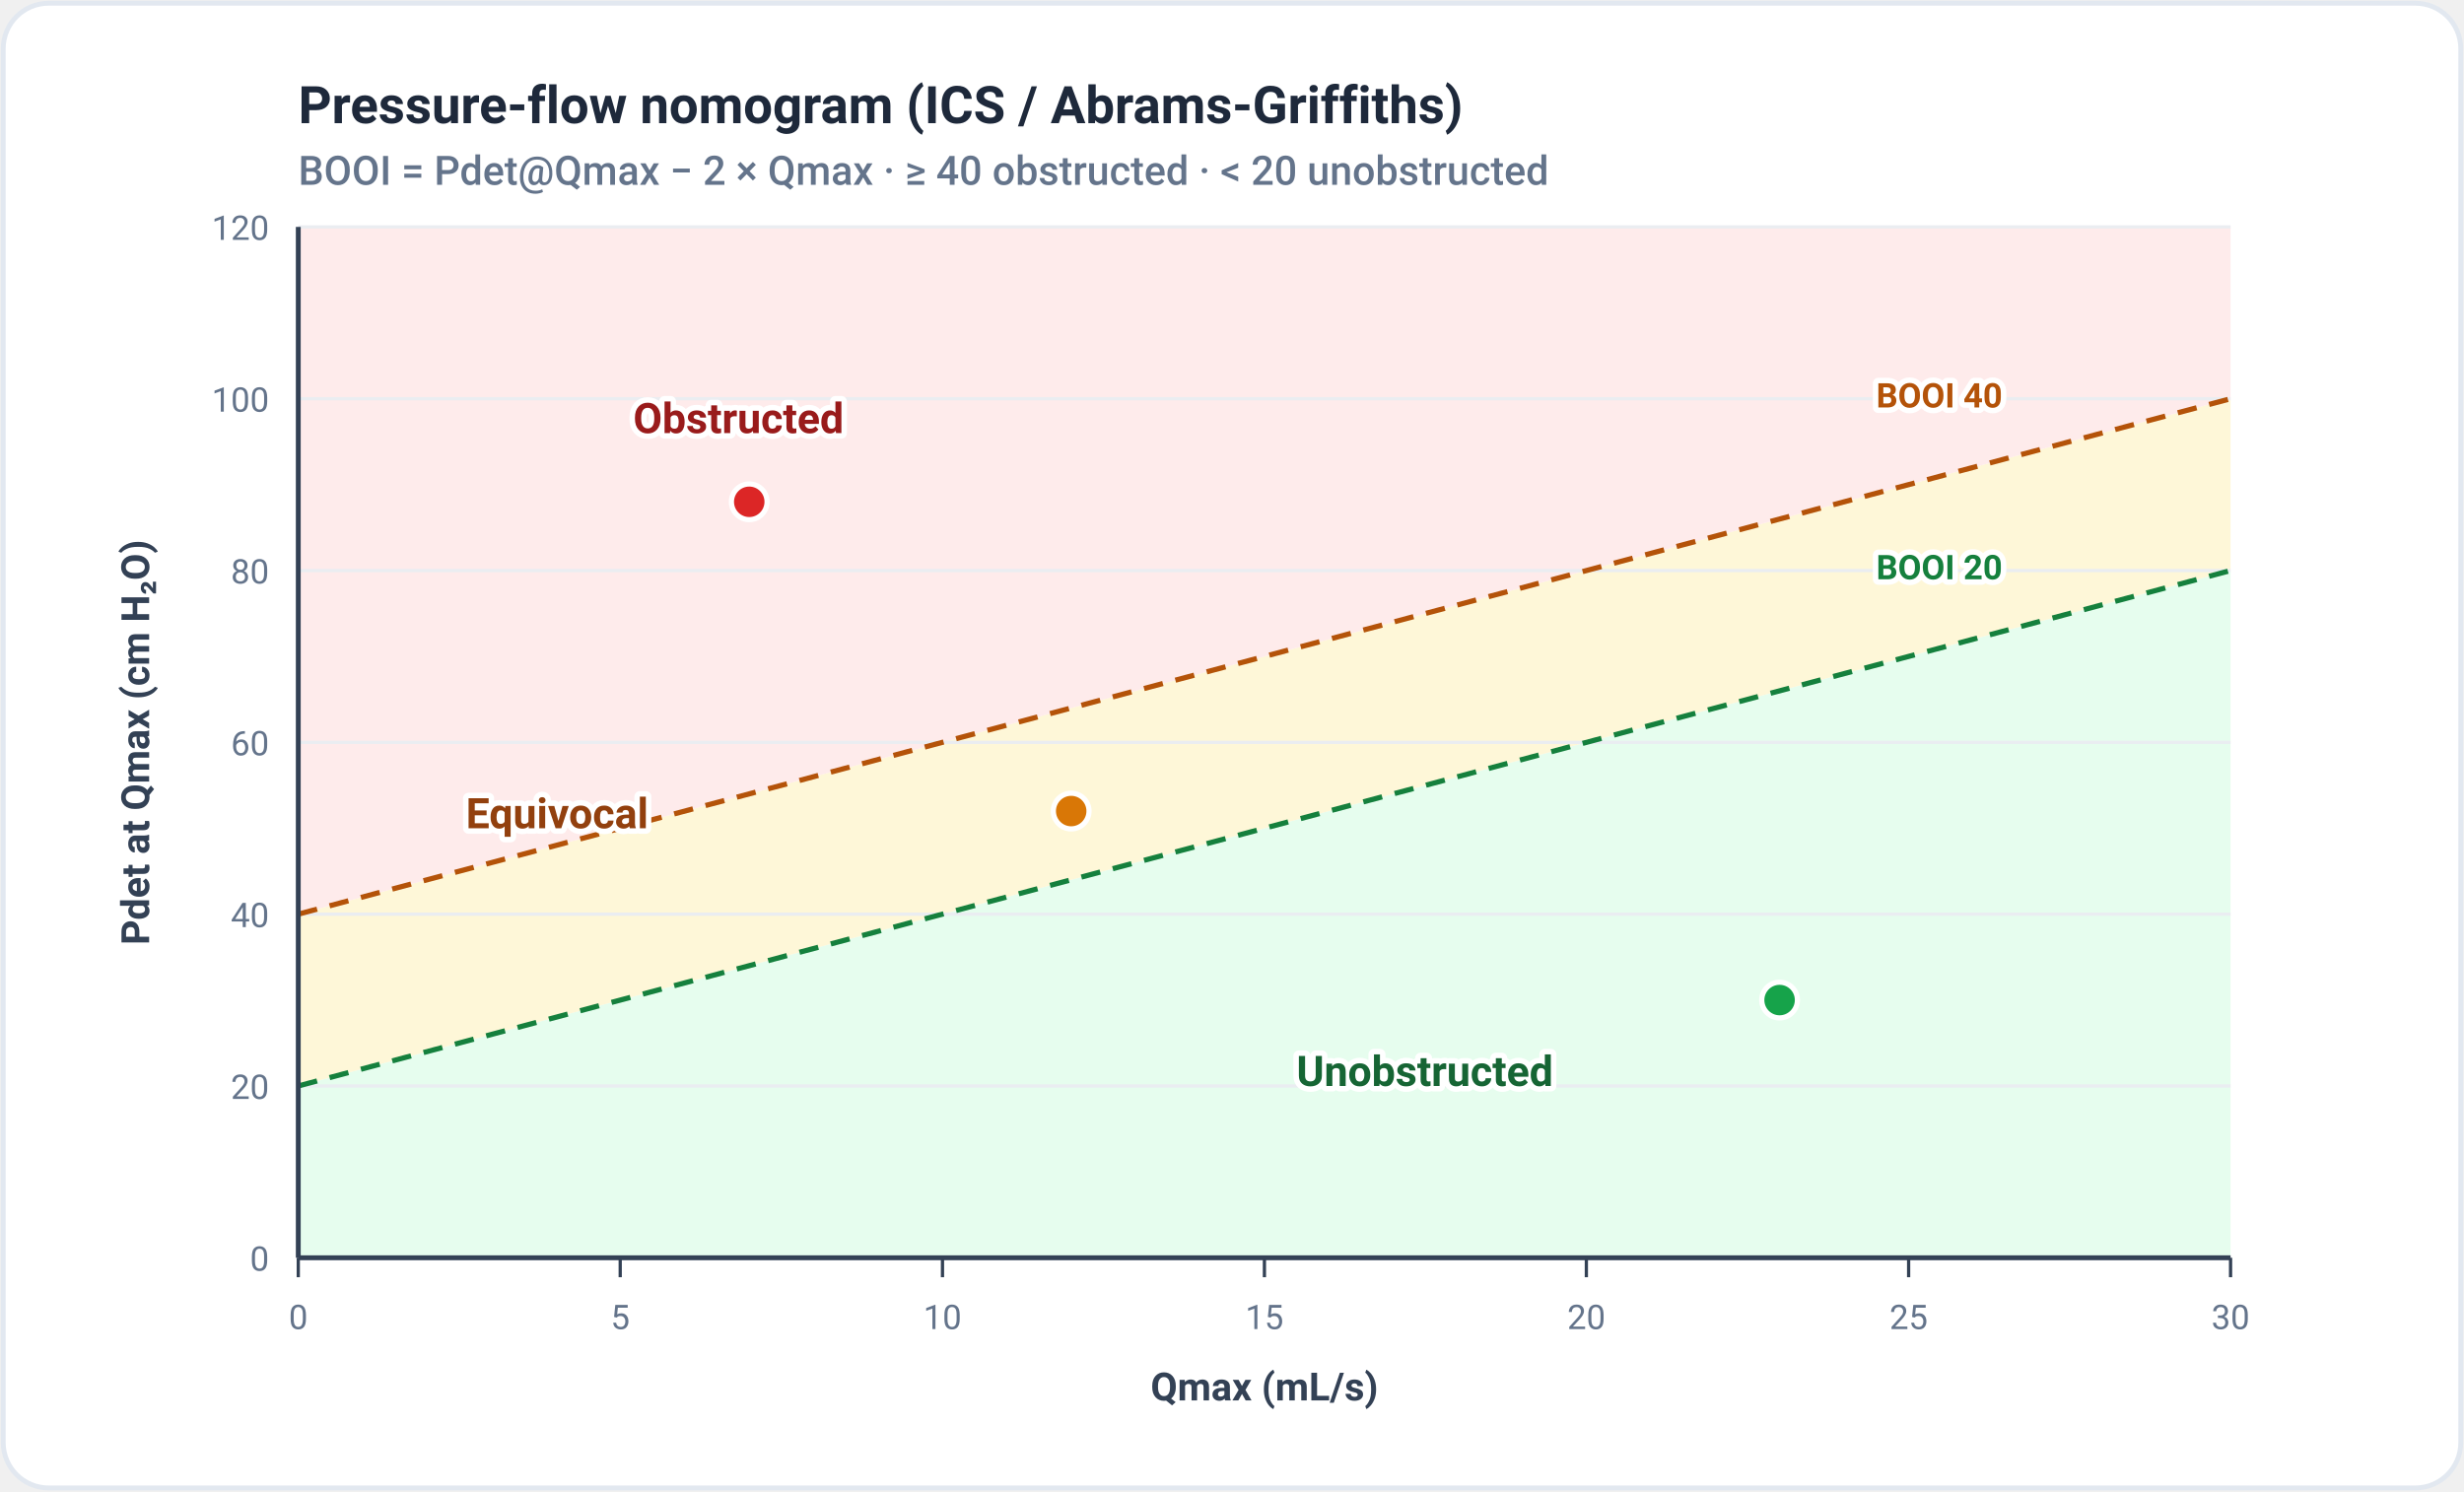
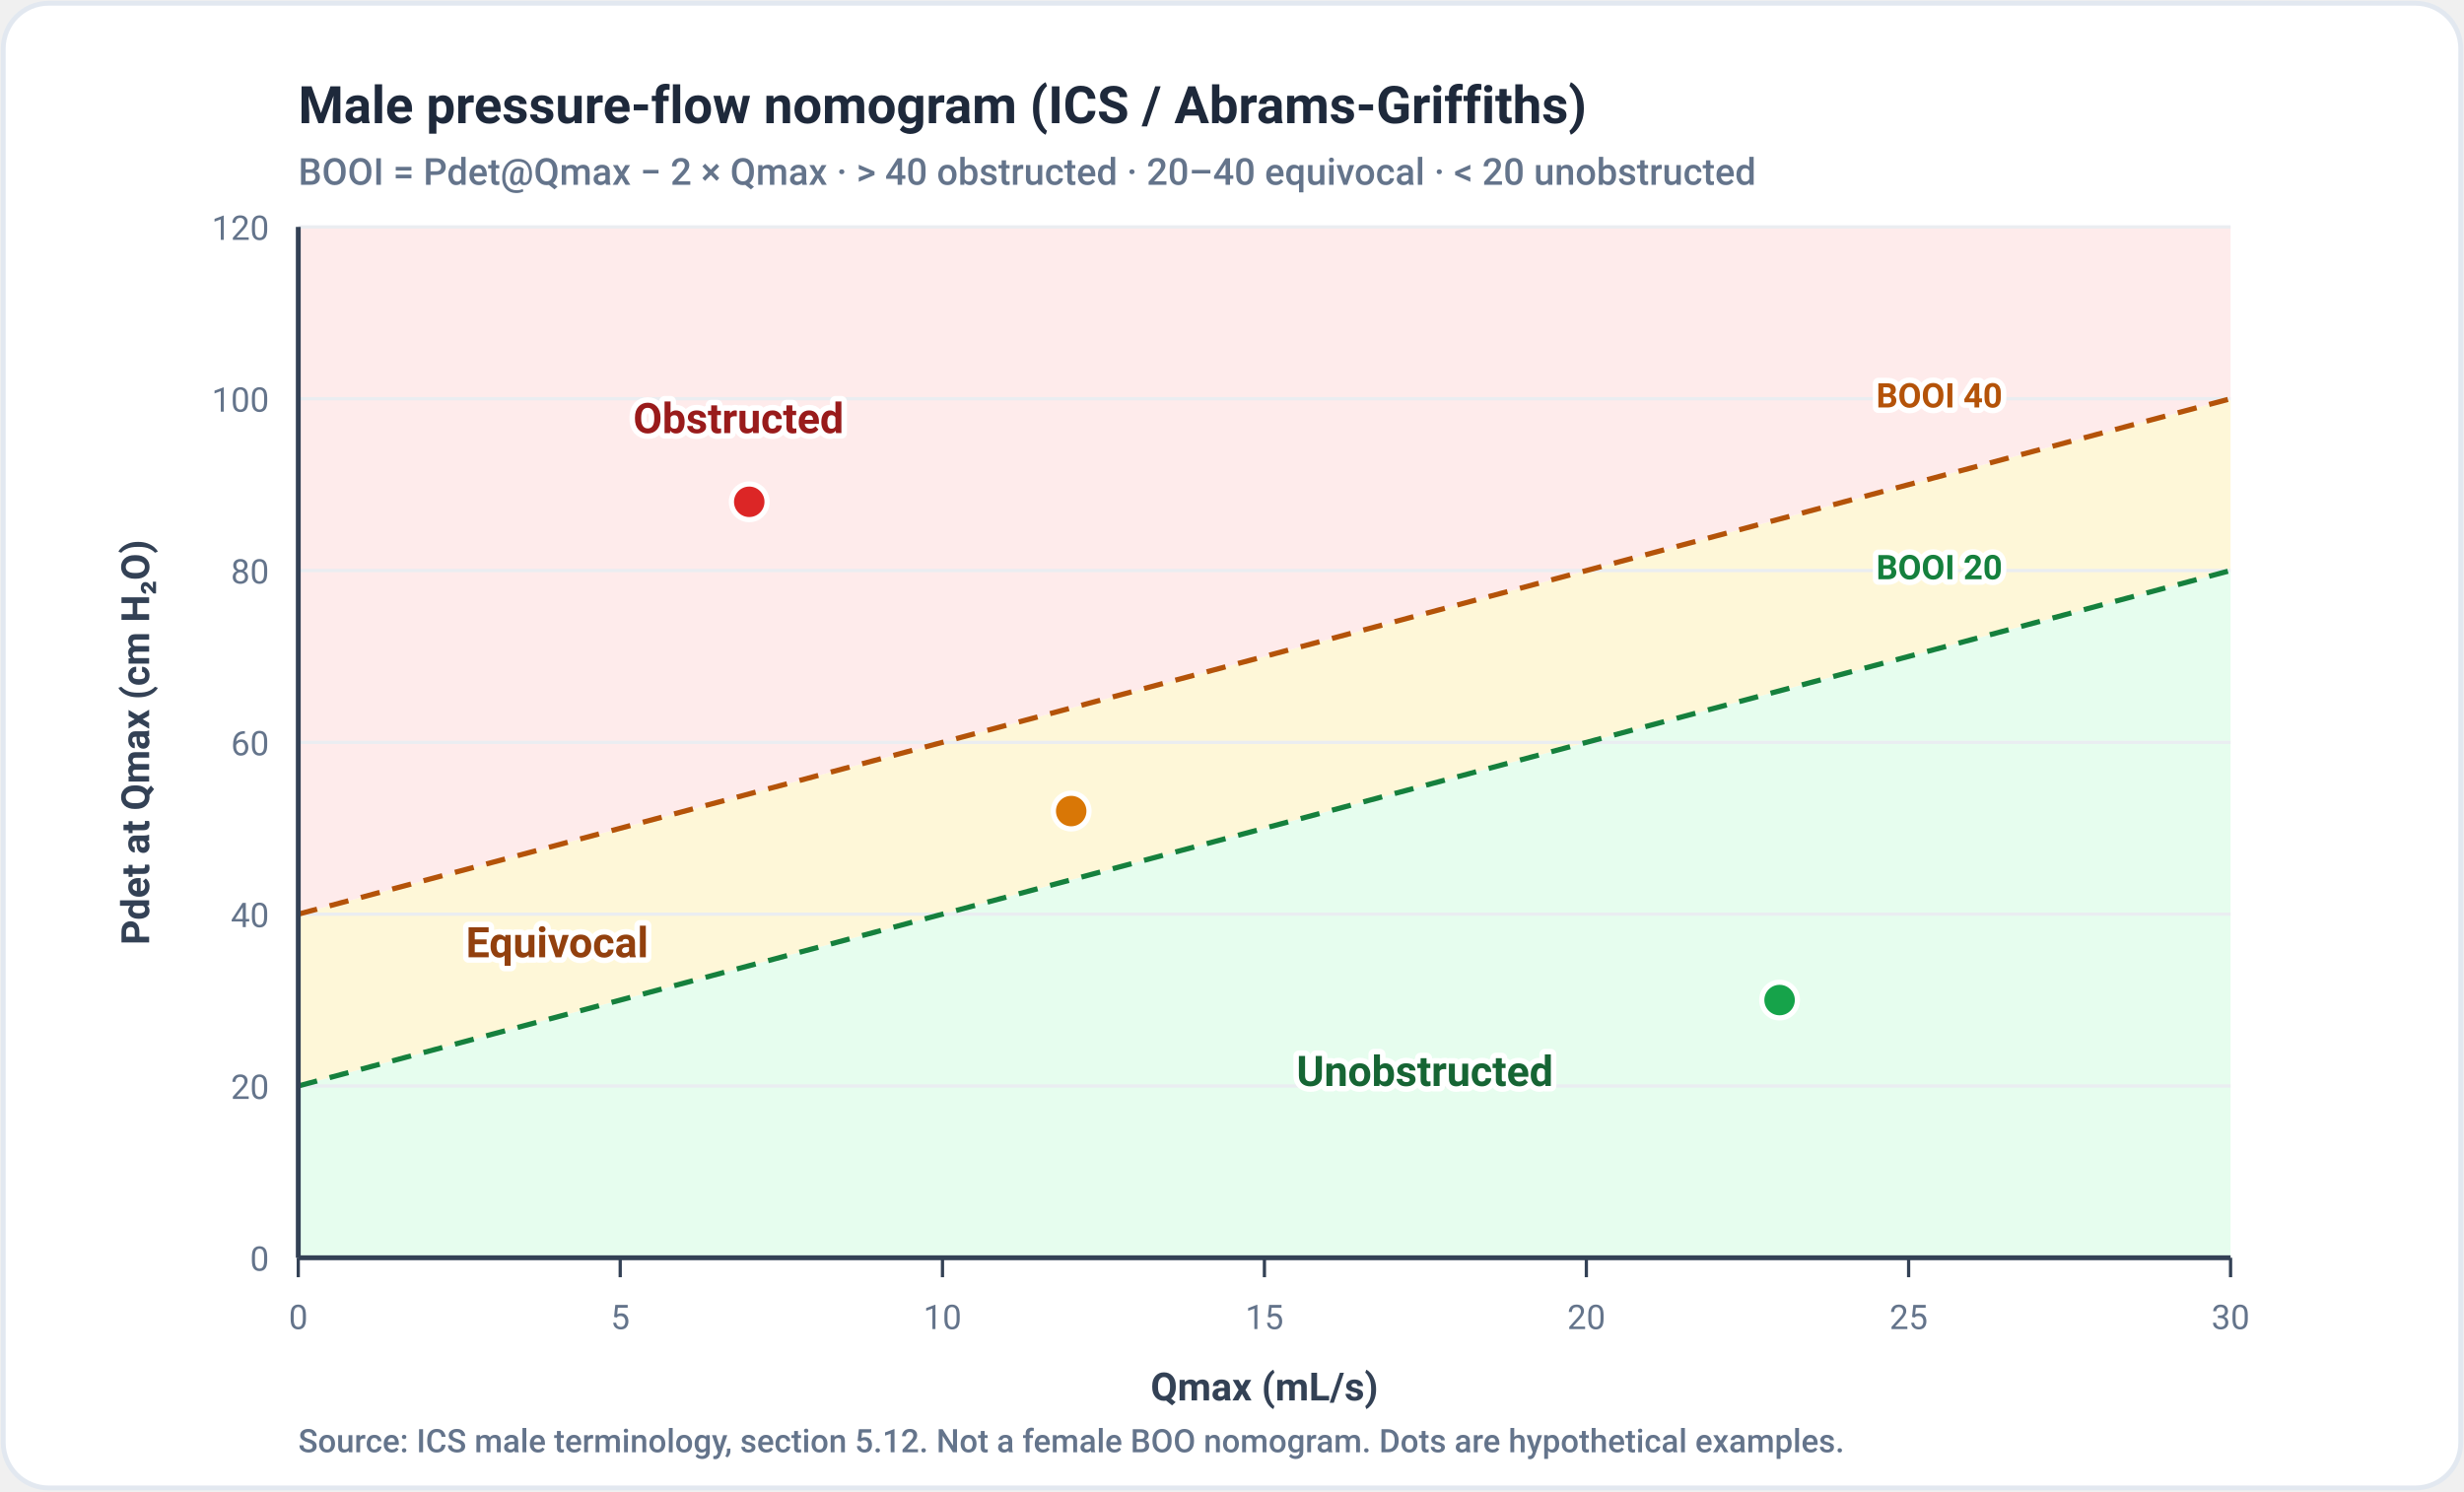
<svg xmlns="http://www.w3.org/2000/svg" viewBox="0 0 760 460" width="760" height="460" role="img" aria-label="ICS Abrams-Griffiths pressure-flow nomogram plotting detrusor pressure at maximum flow against maximum flow rate, with obstructed, equivocal and unobstructed zones bounded by the BOOI 40 and BOOI 20 lines, and three example patient points.">
  <rect x="1" y="1" width="758" height="458" rx="14" fill="#FFFFFF" stroke="#E2E8F0" stroke-width="1.5" />
-   <text x="92" y="38" text-anchor="start" font-family="-apple-system, 'Segoe UI', Roboto, Helvetica, Arial, sans-serif" font-size="16" font-weight="700" fill="#1E293B">Pressure-flow nomogram (ICS / Abrams-Griffiths)</text>
-   <text x="92" y="57" text-anchor="start" font-family="-apple-system, 'Segoe UI', Roboto, Helvetica, Arial, sans-serif" font-size="12.5" font-weight="500" fill="#64748B">BOOI = Pdet@Qmax − 2 × Qmax   ·   ≥ 40 obstructed   ·   &lt; 20 unobstructed</text>
+   <text x="92" y="38" text-anchor="start" font-family="-apple-system, 'Segoe UI', Roboto, Helvetica, Arial, sans-serif" font-size="16" font-weight="700" fill="#1E293B">Male pressure-flow nomogram (ICS / Abrams-Griffiths)</text>
+   <text x="92" y="57" text-anchor="start" font-family="-apple-system, 'Segoe UI', Roboto, Helvetica, Arial, sans-serif" font-size="11.5" font-weight="500" fill="#64748B">BOOI = Pdet@Qmax − 2 × Qmax   ·   &gt; 40 obstructed   ·   20–40 equivocal   ·   &lt; 20 unobstructed</text>
  <polygon points="92,388 688,388 688,176 92,335" fill="#DCFCE7" opacity="0.7" />
  <polygon points="92,335 688,176 688,123 92,282" fill="#FEF3C7" opacity="0.7" />
  <polygon points="92,282 688,123 688,70 92,70" fill="#FEE2E2" opacity="0.7" />
  <line x1="92" y1="388" x2="688" y2="388" stroke="#EAEDF1" stroke-width="1" />
  <text x="83" y="392" text-anchor="end" font-family="-apple-system, 'Segoe UI', Roboto, Helvetica, Arial, sans-serif" font-size="10.5" font-weight="400" fill="#64748B">0</text>
  <line x1="92" y1="335" x2="688" y2="335" stroke="#EAEDF1" stroke-width="1" />
  <text x="83" y="339" text-anchor="end" font-family="-apple-system, 'Segoe UI', Roboto, Helvetica, Arial, sans-serif" font-size="10.5" font-weight="400" fill="#64748B">20</text>
  <line x1="92" y1="282" x2="688" y2="282" stroke="#EAEDF1" stroke-width="1" />
  <text x="83" y="286" text-anchor="end" font-family="-apple-system, 'Segoe UI', Roboto, Helvetica, Arial, sans-serif" font-size="10.5" font-weight="400" fill="#64748B">40</text>
  <line x1="92" y1="229" x2="688" y2="229" stroke="#EAEDF1" stroke-width="1" />
  <text x="83" y="233" text-anchor="end" font-family="-apple-system, 'Segoe UI', Roboto, Helvetica, Arial, sans-serif" font-size="10.5" font-weight="400" fill="#64748B">60</text>
  <line x1="92" y1="176" x2="688" y2="176" stroke="#EAEDF1" stroke-width="1" />
  <text x="83" y="180" text-anchor="end" font-family="-apple-system, 'Segoe UI', Roboto, Helvetica, Arial, sans-serif" font-size="10.5" font-weight="400" fill="#64748B">80</text>
  <line x1="92" y1="123" x2="688" y2="123" stroke="#EAEDF1" stroke-width="1" />
  <text x="83" y="127" text-anchor="end" font-family="-apple-system, 'Segoe UI', Roboto, Helvetica, Arial, sans-serif" font-size="10.5" font-weight="400" fill="#64748B">100</text>
  <line x1="92" y1="70" x2="688" y2="70" stroke="#EAEDF1" stroke-width="1" />
  <text x="83" y="74" text-anchor="end" font-family="-apple-system, 'Segoe UI', Roboto, Helvetica, Arial, sans-serif" font-size="10.5" font-weight="400" fill="#64748B">120</text>
  <line x1="92" y1="388" x2="92" y2="394" stroke="#334155" stroke-width="1" />
  <text x="92" y="410" text-anchor="middle" font-family="-apple-system, 'Segoe UI', Roboto, Helvetica, Arial, sans-serif" font-size="10.5" font-weight="400" fill="#64748B">0</text>
  <line x1="191.3" y1="388" x2="191.3" y2="394" stroke="#334155" stroke-width="1" />
  <text x="191.3" y="410" text-anchor="middle" font-family="-apple-system, 'Segoe UI', Roboto, Helvetica, Arial, sans-serif" font-size="10.5" font-weight="400" fill="#64748B">5</text>
  <line x1="290.7" y1="388" x2="290.7" y2="394" stroke="#334155" stroke-width="1" />
  <text x="290.7" y="410" text-anchor="middle" font-family="-apple-system, 'Segoe UI', Roboto, Helvetica, Arial, sans-serif" font-size="10.5" font-weight="400" fill="#64748B">10</text>
  <line x1="390" y1="388" x2="390" y2="394" stroke="#334155" stroke-width="1" />
  <text x="390" y="410" text-anchor="middle" font-family="-apple-system, 'Segoe UI', Roboto, Helvetica, Arial, sans-serif" font-size="10.5" font-weight="400" fill="#64748B">15</text>
  <line x1="489.3" y1="388" x2="489.3" y2="394" stroke="#334155" stroke-width="1" />
  <text x="489.3" y="410" text-anchor="middle" font-family="-apple-system, 'Segoe UI', Roboto, Helvetica, Arial, sans-serif" font-size="10.5" font-weight="400" fill="#64748B">20</text>
  <line x1="588.7" y1="388" x2="588.7" y2="394" stroke="#334155" stroke-width="1" />
  <text x="588.7" y="410" text-anchor="middle" font-family="-apple-system, 'Segoe UI', Roboto, Helvetica, Arial, sans-serif" font-size="10.5" font-weight="400" fill="#64748B">25</text>
  <line x1="688" y1="388" x2="688" y2="394" stroke="#334155" stroke-width="1" />
  <text x="688" y="410" text-anchor="middle" font-family="-apple-system, 'Segoe UI', Roboto, Helvetica, Arial, sans-serif" font-size="10.5" font-weight="400" fill="#64748B">30</text>
  <line x1="92" y1="282" x2="688" y2="123" stroke="#B45309" stroke-width="1.6" stroke-dasharray="6 4" />
  <line x1="92" y1="335" x2="688" y2="176" stroke="#15803D" stroke-width="1.6" stroke-dasharray="6 4" />
  <text x="578.7" y="125.7" text-anchor="start" font-family="-apple-system, 'Segoe UI', Roboto, Helvetica, Arial, sans-serif" font-size="10.5" font-weight="700" fill="#B45309" paint-order="stroke" stroke="#FFFFFF" stroke-width="3.4" stroke-linejoin="round">BOOI 40</text>
  <text x="578.7" y="178.7" text-anchor="start" font-family="-apple-system, 'Segoe UI', Roboto, Helvetica, Arial, sans-serif" font-size="10.5" font-weight="700" fill="#15803D" paint-order="stroke" stroke="#FFFFFF" stroke-width="3.4" stroke-linejoin="round">BOOI 20</text>
  <text x="195.3" y="133.6" text-anchor="start" font-family="-apple-system, 'Segoe UI', Roboto, Helvetica, Arial, sans-serif" font-size="13" font-weight="700" fill="#991B1B" paint-order="stroke" stroke="#FFFFFF" stroke-width="3.4" stroke-linejoin="round">Obstructed</text>
-   <text x="143.7" y="255.5" text-anchor="start" font-family="-apple-system, 'Segoe UI', Roboto, Helvetica, Arial, sans-serif" font-size="13" font-weight="700" fill="#92400E" paint-order="stroke" stroke="#FFFFFF" stroke-width="3.4" stroke-linejoin="round">Equivocal</text>
+   <text x="143.7" y="295.3" text-anchor="start" font-family="-apple-system, 'Segoe UI', Roboto, Helvetica, Arial, sans-serif" font-size="13" font-weight="700" fill="#92400E" paint-order="stroke" stroke="#FFFFFF" stroke-width="3.4" stroke-linejoin="round">Equivocal</text>
  <text x="399.9" y="335" text-anchor="start" font-family="-apple-system, 'Segoe UI', Roboto, Helvetica, Arial, sans-serif" font-size="13" font-weight="700" fill="#166534" paint-order="stroke" stroke="#FFFFFF" stroke-width="3.4" stroke-linejoin="round">Unobstructed</text>
  <circle cx="231.1" cy="154.8" r="5.5" fill="#DC2626" stroke="#FFFFFF" stroke-width="1.6" />
  <circle cx="330.4" cy="250.2" r="5.5" fill="#D97706" stroke="#FFFFFF" stroke-width="1.6" />
  <circle cx="548.9" cy="308.5" r="5.5" fill="#16A34A" stroke="#FFFFFF" stroke-width="1.6" />
  <line x1="92" y1="70" x2="92" y2="388" stroke="#334155" stroke-width="1.5" />
  <line x1="92" y1="388" x2="688" y2="388" stroke="#334155" stroke-width="1.5" />
  <text transform="translate(46,229) rotate(-90)" text-anchor="middle" font-family="-apple-system, 'Segoe UI', Roboto, Helvetica, Arial, sans-serif" font-size="12" font-weight="600" fill="#334155">Pdet at Qmax (cm H₂O)</text>
  <text x="390" y="432" text-anchor="middle" font-family="-apple-system, 'Segoe UI', Roboto, Helvetica, Arial, sans-serif" font-size="12" font-weight="600" fill="#334155">Qmax (mL/s)</text>
+   <text x="92" y="448" text-anchor="start" font-family="-apple-system, 'Segoe UI', Roboto, Helvetica, Arial, sans-serif" font-size="10" font-weight="500" fill="#64748B">Source: ICS male terminology, section 5.12. Not a female BOO nomogram. Dots are hypothetical examples.</text>
</svg>
